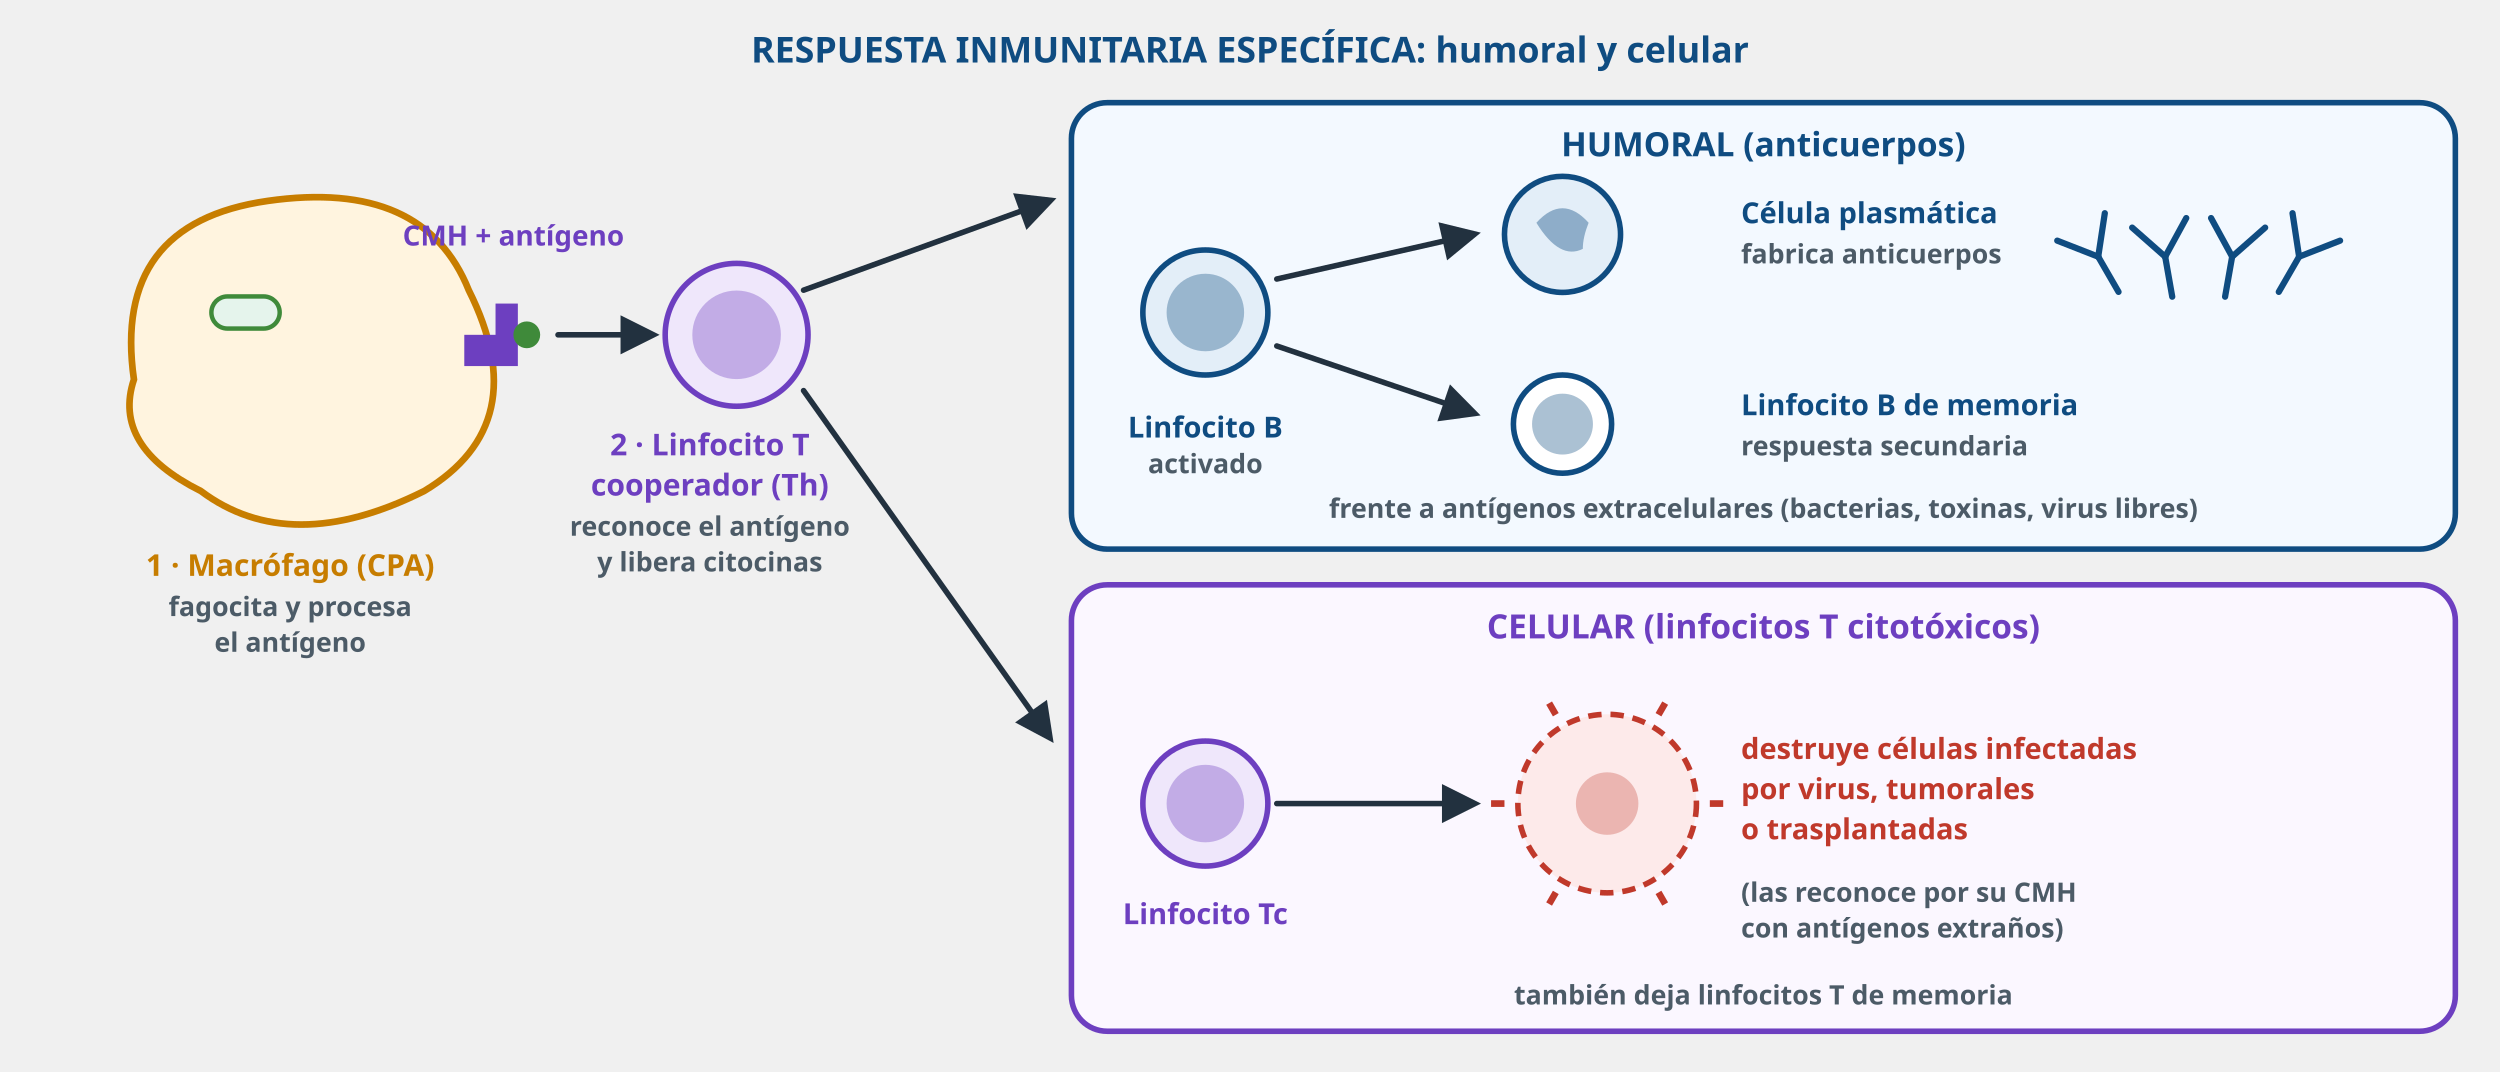
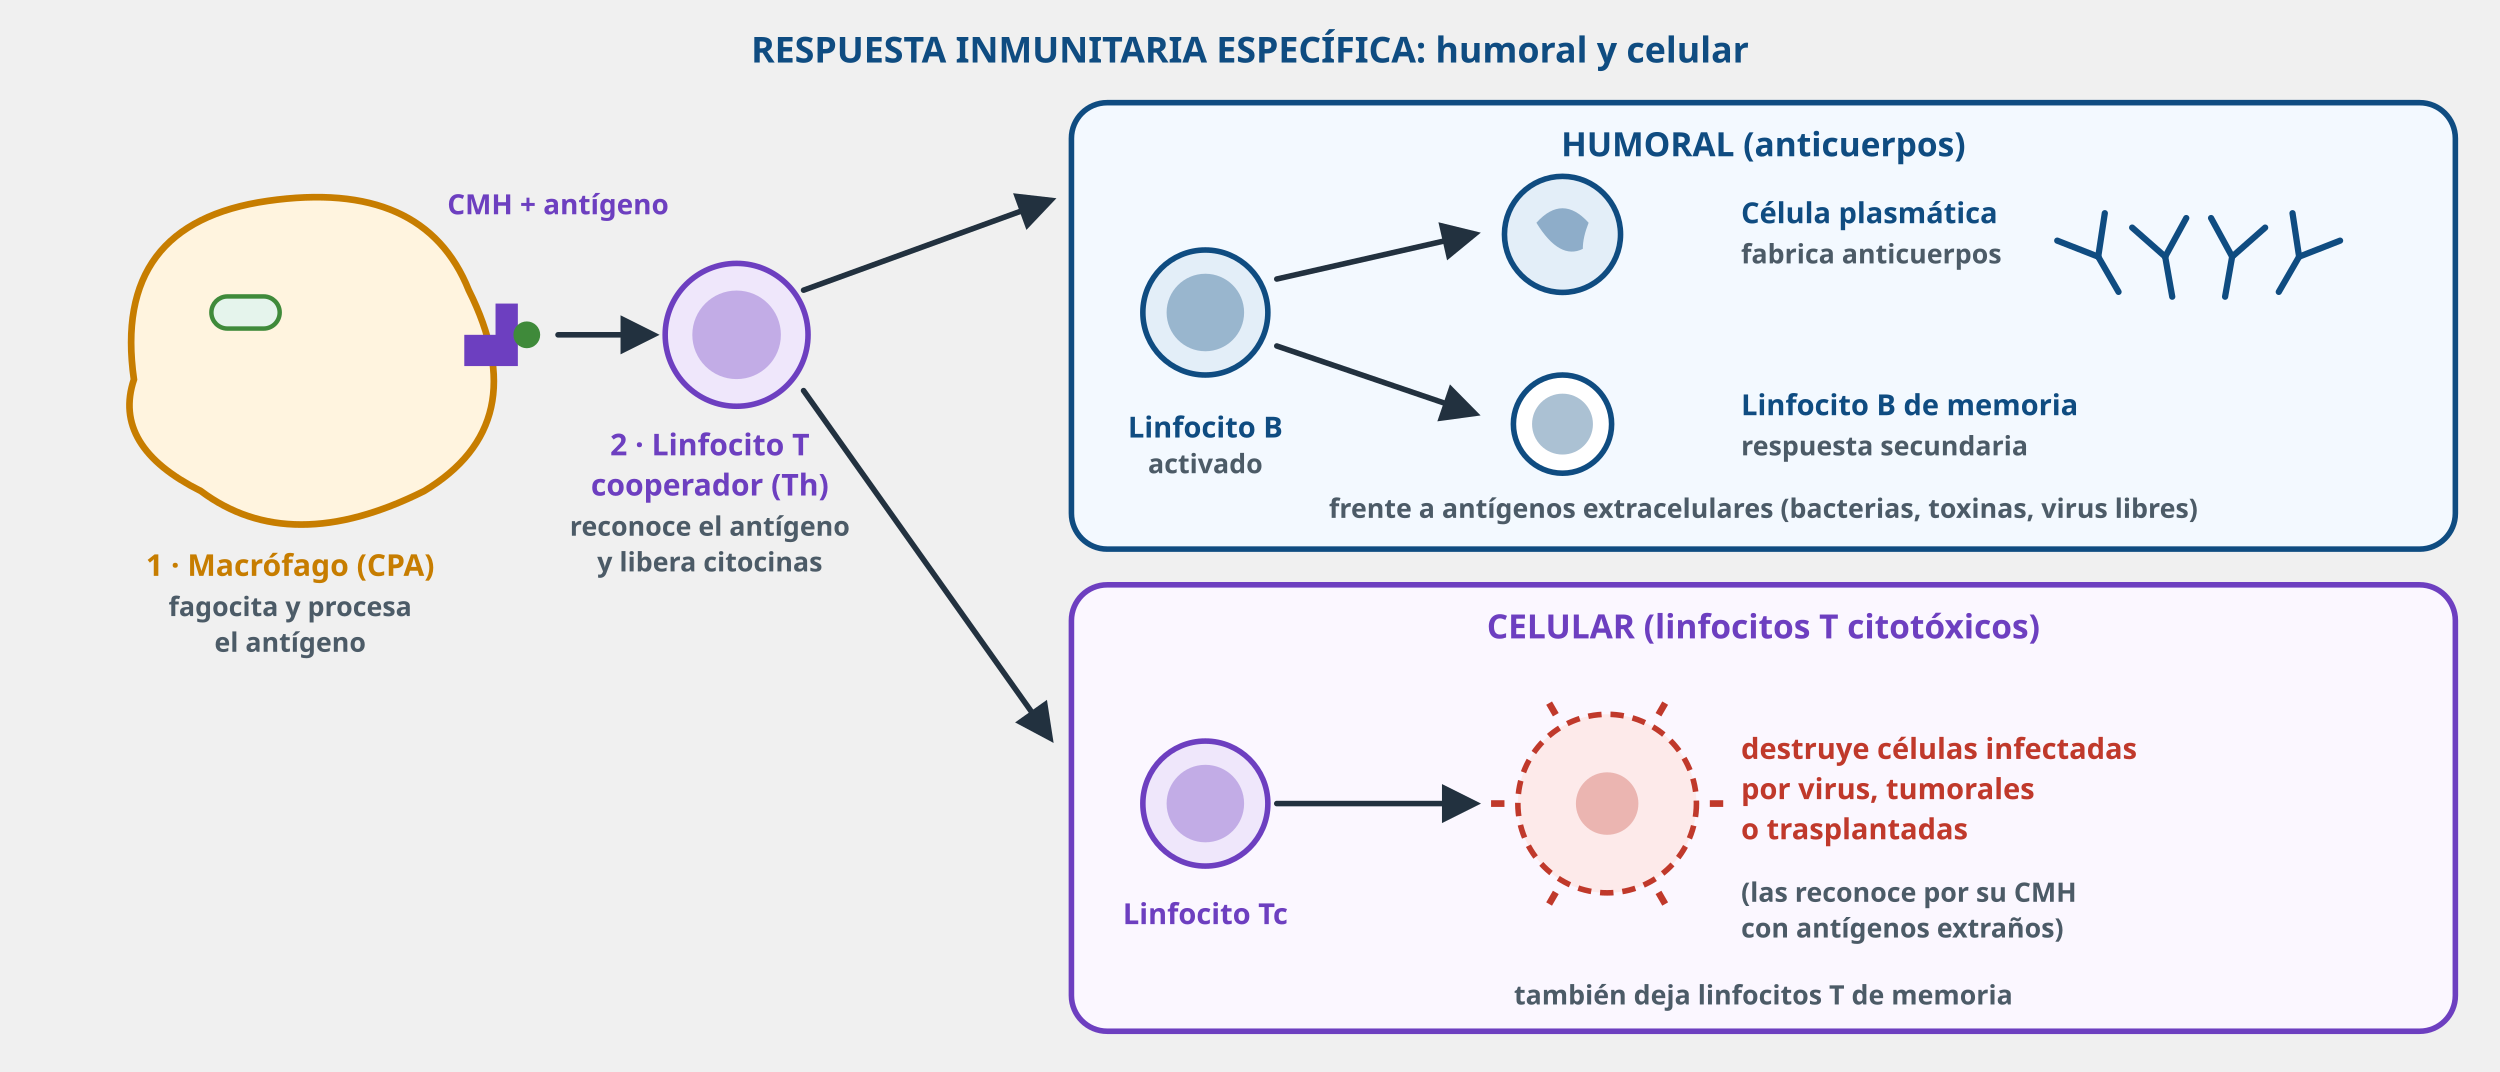
<svg xmlns="http://www.w3.org/2000/svg" viewBox="0 0 1120 480" role="img" font-family="Nunito, 'Segoe UI', system-ui, sans-serif">
  <defs>
    <marker id="fl" viewBox="0 0 10 10" refX="8" refY="5" markerWidth="7" markerHeight="7" orient="auto-start-reverse">
      <path d="M0,0 L10,5 L0,10 z" fill="#2a7fc1" />
    </marker>
    <marker id="fk" viewBox="0 0 10 10" refX="8" refY="5" markerWidth="7" markerHeight="7" orient="auto-start-reverse">
      <path d="M0,0 L10,5 L0,10 z" fill="#22313f" />
    </marker>
    <radialGradient id="gO" cx="35%" cy="35%" r="70%">
      <stop offset="0" stop-color="#f08a7e" />
      <stop offset="1" stop-color="#c0392b" />
    </radialGradient>
    <radialGradient id="gH" cx="35%" cy="35%" r="70%">
      <stop offset="0" stop-color="#ffffff" />
      <stop offset="1" stop-color="#d5dde3" />
    </radialGradient>
  </defs>
  <text x="560.0" y="28.0" font-size="16" text-anchor="middle" font-weight="900" fill="#0f4c81">RESPUESTA INMUNITARIA ESPECÍFICA: humoral y celular</text>
  <path d="M60,170 q-10,-70 60,-80 q70,-10 90,40 q30,60 -20,90 q-60,30 -100,0 q-40,-20 -30,-50z" fill="#fff4df" stroke="#c77d00" stroke-width="3" />
  <rect x="94.7" y="132.8" width="30.6" height="14.4" rx="7.2" fill="#e5f4ec" stroke="#3f8a3a" stroke-width="2" transform="rotate(0 110 140)" />
  <text x="130.0" y="258.0" font-size="13.5" text-anchor="middle" font-weight="900" fill="#c77d00">1 · Macrófago (CPA)</text>
  <text x="130.0" y="276.0" font-size="12" text-anchor="middle" font-weight="800" fill="#4c5b67">fagocita y procesa</text>
  <text x="130.0" y="292.0" font-size="12" text-anchor="middle" font-weight="800" fill="#4c5b67">el antígeno</text>
  <path d="M208,150 h14 v-14 h10 v28 h-24z" fill="#6d3fc0" />
  <circle cx="236" cy="150" r="6" fill="#3f8a3a" />
-   <text x="230.0" y="110.0" font-size="12.5" text-anchor="middle" font-weight="900" fill="#6d3fc0">CMH + antígeno</text>
+   <text x="250.0" y="96.0" font-size="12.5" text-anchor="middle" font-weight="900" fill="#6d3fc0">CMH + antígeno</text>
  <circle cx="330" cy="150" r="32" fill="#efe7fb" stroke="#6d3fc0" stroke-width="2.5" />
  <circle cx="330" cy="150" r="19.84" fill="#6d3fc0" opacity="0.35" />
  <text x="318.0" y="204.0" font-size="13.5" text-anchor="middle" font-weight="900" fill="#6d3fc0">2 · Linfocito T</text>
  <text x="318.0" y="222.0" font-size="13.5" text-anchor="middle" font-weight="900" fill="#6d3fc0">cooperador (Th)</text>
  <text x="318.0" y="240.0" font-size="12" text-anchor="middle" font-weight="800" fill="#4c5b67">reconoce el antígeno</text>
  <text x="318.0" y="256.0" font-size="12" text-anchor="middle" font-weight="800" fill="#4c5b67">y libera citocinas</text>
  <line x1="250.0" y1="150.0" x2="292.0" y2="150.0" stroke="#22313f" stroke-width="2.5" stroke-linecap="round" marker-end="url(#fk)" />
  <line x1="360.0" y1="130.0" x2="470.0" y2="90.0" stroke="#22313f" stroke-width="2.5" stroke-linecap="round" marker-end="url(#fk)" />
  <line x1="360.0" y1="175.0" x2="470.0" y2="330.0" stroke="#22313f" stroke-width="2.5" stroke-linecap="round" marker-end="url(#fk)" />
  <rect x="480" y="46" width="620" height="200" rx="16" fill="#f3f9ff" stroke="#0f4c81" stroke-width="2.5" />
  <text x="790.0" y="70.0" font-size="15" text-anchor="middle" font-weight="900" fill="#0f4c81">HUMORAL (anticuerpos)</text>
  <circle cx="540" cy="140" r="28" fill="#e3eef8" stroke="#0f4c81" stroke-width="2.5" />
  <circle cx="540" cy="140" r="17.36" fill="#0f4c81" opacity="0.35" />
  <text x="540.0" y="196.0" font-size="13" text-anchor="middle" font-weight="900" fill="#0f4c81">Linfocito B</text>
  <text x="540.0" y="212.0" font-size="12" text-anchor="middle" font-weight="800" fill="#4c5b67">activado</text>
  <line x1="572.0" y1="125.0" x2="660.0" y2="105.0" stroke="#22313f" stroke-width="2.5" stroke-linecap="round" marker-end="url(#fk)" />
  <line x1="572.0" y1="155.0" x2="660.0" y2="185.0" stroke="#22313f" stroke-width="2.5" stroke-linecap="round" marker-end="url(#fk)" />
  <circle cx="700" cy="105" r="26" fill="#e3eef8" stroke="#0f4c81" stroke-width="2.5" />
  <path d="M688.3,99.8 q11.7,-13.0 23.4,0 q-2.6,6.5 -2.6,11.7 q-10.4,5.2 -20.8,-11.7z" fill="#0f4c81" opacity="0.4" />
  <text x="780.0" y="100.0" font-size="13" text-anchor="start" font-weight="900" fill="#0f4c81">Célula plasmática</text>
  <text x="780.0" y="118.0" font-size="12" text-anchor="start" font-weight="800" fill="#4c5b67">fabrica anticuerpos</text>
  <g transform="rotate(-30 940 115)">
    <line x1="940.0" y1="115.0" x2="940.0" y2="133.2" stroke="#0f4c81" stroke-width="2.8" stroke-linecap="round" />
    <line x1="940.0" y1="115.0" x2="927.7" y2="99.6" stroke="#0f4c81" stroke-width="2.8" stroke-linecap="round" />
    <line x1="940.0" y1="115.0" x2="952.3" y2="99.6" stroke="#0f4c81" stroke-width="2.8" stroke-linecap="round" />
  </g>
  <g transform="rotate(-10 970 115)">
    <line x1="970.0" y1="115.0" x2="970.0" y2="133.2" stroke="#0f4c81" stroke-width="2.8" stroke-linecap="round" />
    <line x1="970.0" y1="115.0" x2="957.7" y2="99.6" stroke="#0f4c81" stroke-width="2.8" stroke-linecap="round" />
    <line x1="970.0" y1="115.0" x2="982.3" y2="99.6" stroke="#0f4c81" stroke-width="2.8" stroke-linecap="round" />
  </g>
  <g transform="rotate(10 1000 115)">
    <line x1="1000.0" y1="115.0" x2="1000.0" y2="133.2" stroke="#0f4c81" stroke-width="2.8" stroke-linecap="round" />
    <line x1="1000.0" y1="115.0" x2="987.7" y2="99.6" stroke="#0f4c81" stroke-width="2.8" stroke-linecap="round" />
    <line x1="1000.0" y1="115.0" x2="1012.3" y2="99.6" stroke="#0f4c81" stroke-width="2.8" stroke-linecap="round" />
  </g>
  <g transform="rotate(30 1030 115)">
    <line x1="1030.0" y1="115.0" x2="1030.0" y2="133.2" stroke="#0f4c81" stroke-width="2.8" stroke-linecap="round" />
    <line x1="1030.0" y1="115.0" x2="1017.7" y2="99.6" stroke="#0f4c81" stroke-width="2.8" stroke-linecap="round" />
    <line x1="1030.0" y1="115.0" x2="1042.3" y2="99.6" stroke="#0f4c81" stroke-width="2.8" stroke-linecap="round" />
  </g>
  <circle cx="700" cy="190" r="22" fill="#fff" stroke="#0f4c81" stroke-width="2.5" />
  <circle cx="700" cy="190" r="13.64" fill="#0f4c81" opacity="0.35" />
  <text x="780.0" y="186.0" font-size="13" text-anchor="start" font-weight="900" fill="#0f4c81">Linfocito B de memoria</text>
  <text x="780.0" y="204.0" font-size="12" text-anchor="start" font-weight="800" fill="#4c5b67">respuesta secundaria</text>
  <text x="790.0" y="232.0" font-size="12" text-anchor="middle" font-weight="800" fill="#4c5b67">frente a antígenos extracelulares (bacterias, toxinas, virus libres)</text>
  <rect x="480" y="262" width="620" height="200" rx="16" fill="#fbf7ff" stroke="#6d3fc0" stroke-width="2.5" />
  <text x="790.0" y="286.0" font-size="15" text-anchor="middle" font-weight="900" fill="#6d3fc0">CELULAR (linfocitos T citotóxicos)</text>
  <circle cx="540" cy="360" r="28" fill="#efe7fb" stroke="#6d3fc0" stroke-width="2.5" />
  <circle cx="540" cy="360" r="17.36" fill="#6d3fc0" opacity="0.35" />
  <text x="540.0" y="414.0" font-size="13" text-anchor="middle" font-weight="900" fill="#6d3fc0">Linfocito Tc</text>
  <line x1="572.0" y1="360.0" x2="660.0" y2="360.0" stroke="#22313f" stroke-width="2.5" stroke-linecap="round" marker-end="url(#fk)" />
  <circle cx="720" cy="360" r="40" fill="#fdeaea" stroke="#c0392b" stroke-width="2.5" stroke-dasharray="6 4" />
  <circle cx="720" cy="360" r="14" fill="#c0392b" opacity="0.3" />
  <path d="M766.0,360.0 l6.0,0.0" stroke="#c0392b" stroke-width="3" />
  <path d="M743.0,399.8 l3.0,5.2" stroke="#c0392b" stroke-width="3" />
  <path d="M697.0,399.8 l-3.0,5.2" stroke="#c0392b" stroke-width="3" />
  <path d="M674.0,360.0 l-6.0,0.0" stroke="#c0392b" stroke-width="3" />
  <path d="M697.0,320.2 l-3.0,-5.2" stroke="#c0392b" stroke-width="3" />
  <path d="M743.0,320.2 l3.0,-5.2" stroke="#c0392b" stroke-width="3" />
  <text x="780.0" y="340.0" font-size="13" text-anchor="start" font-weight="900" fill="#c0392b">destruye células infectadas</text>
  <text x="780.0" y="358.0" font-size="13" text-anchor="start" font-weight="900" fill="#c0392b">por virus, tumorales</text>
  <text x="780.0" y="376.0" font-size="13" text-anchor="start" font-weight="900" fill="#c0392b">o trasplantadas</text>
  <text x="780.0" y="404.0" font-size="12" text-anchor="start" font-weight="800" fill="#4c5b67">(las reconoce por su CMH</text>
  <text x="780.0" y="420.0" font-size="12" text-anchor="start" font-weight="800" fill="#4c5b67">con antígenos extraños)</text>
  <text x="790.0" y="450.0" font-size="12" text-anchor="middle" font-weight="800" fill="#4c5b67">también deja linfocitos T de memoria</text>
</svg>
